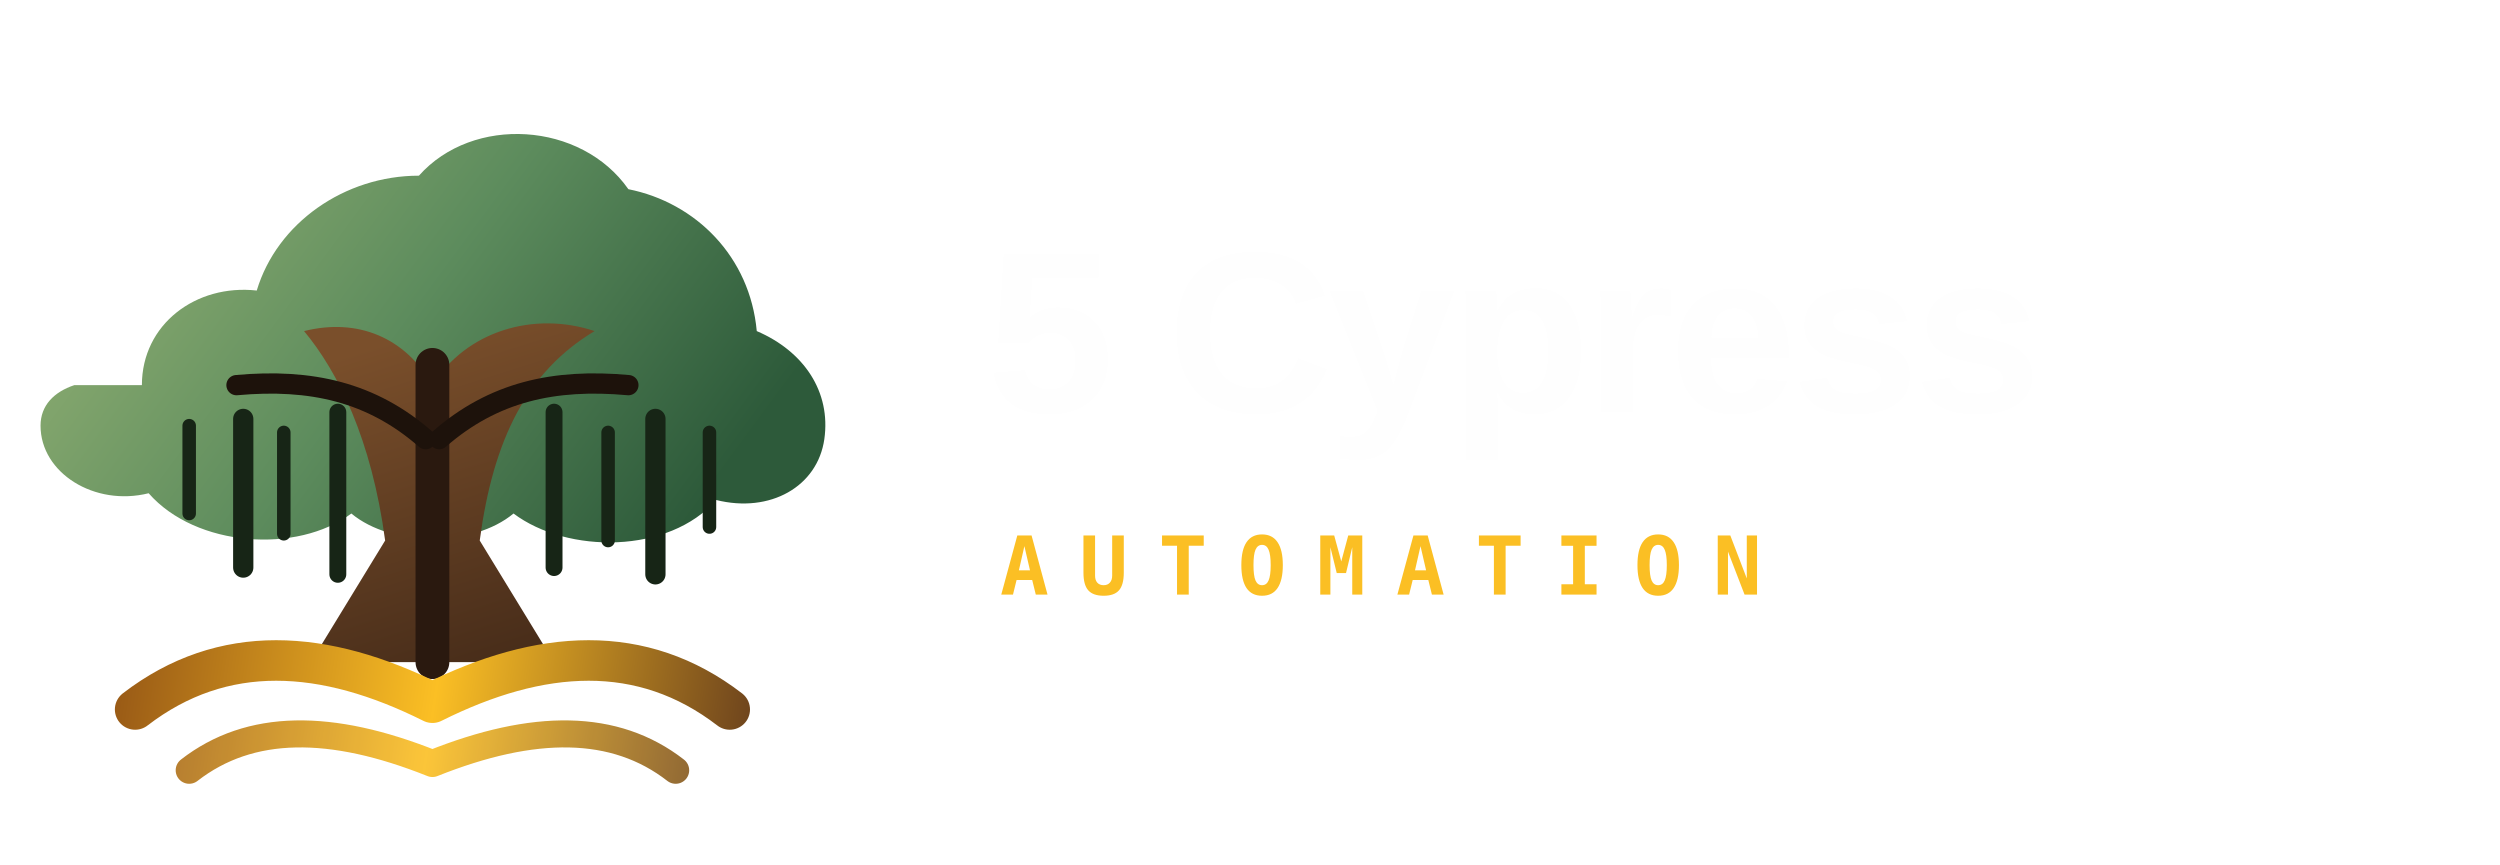
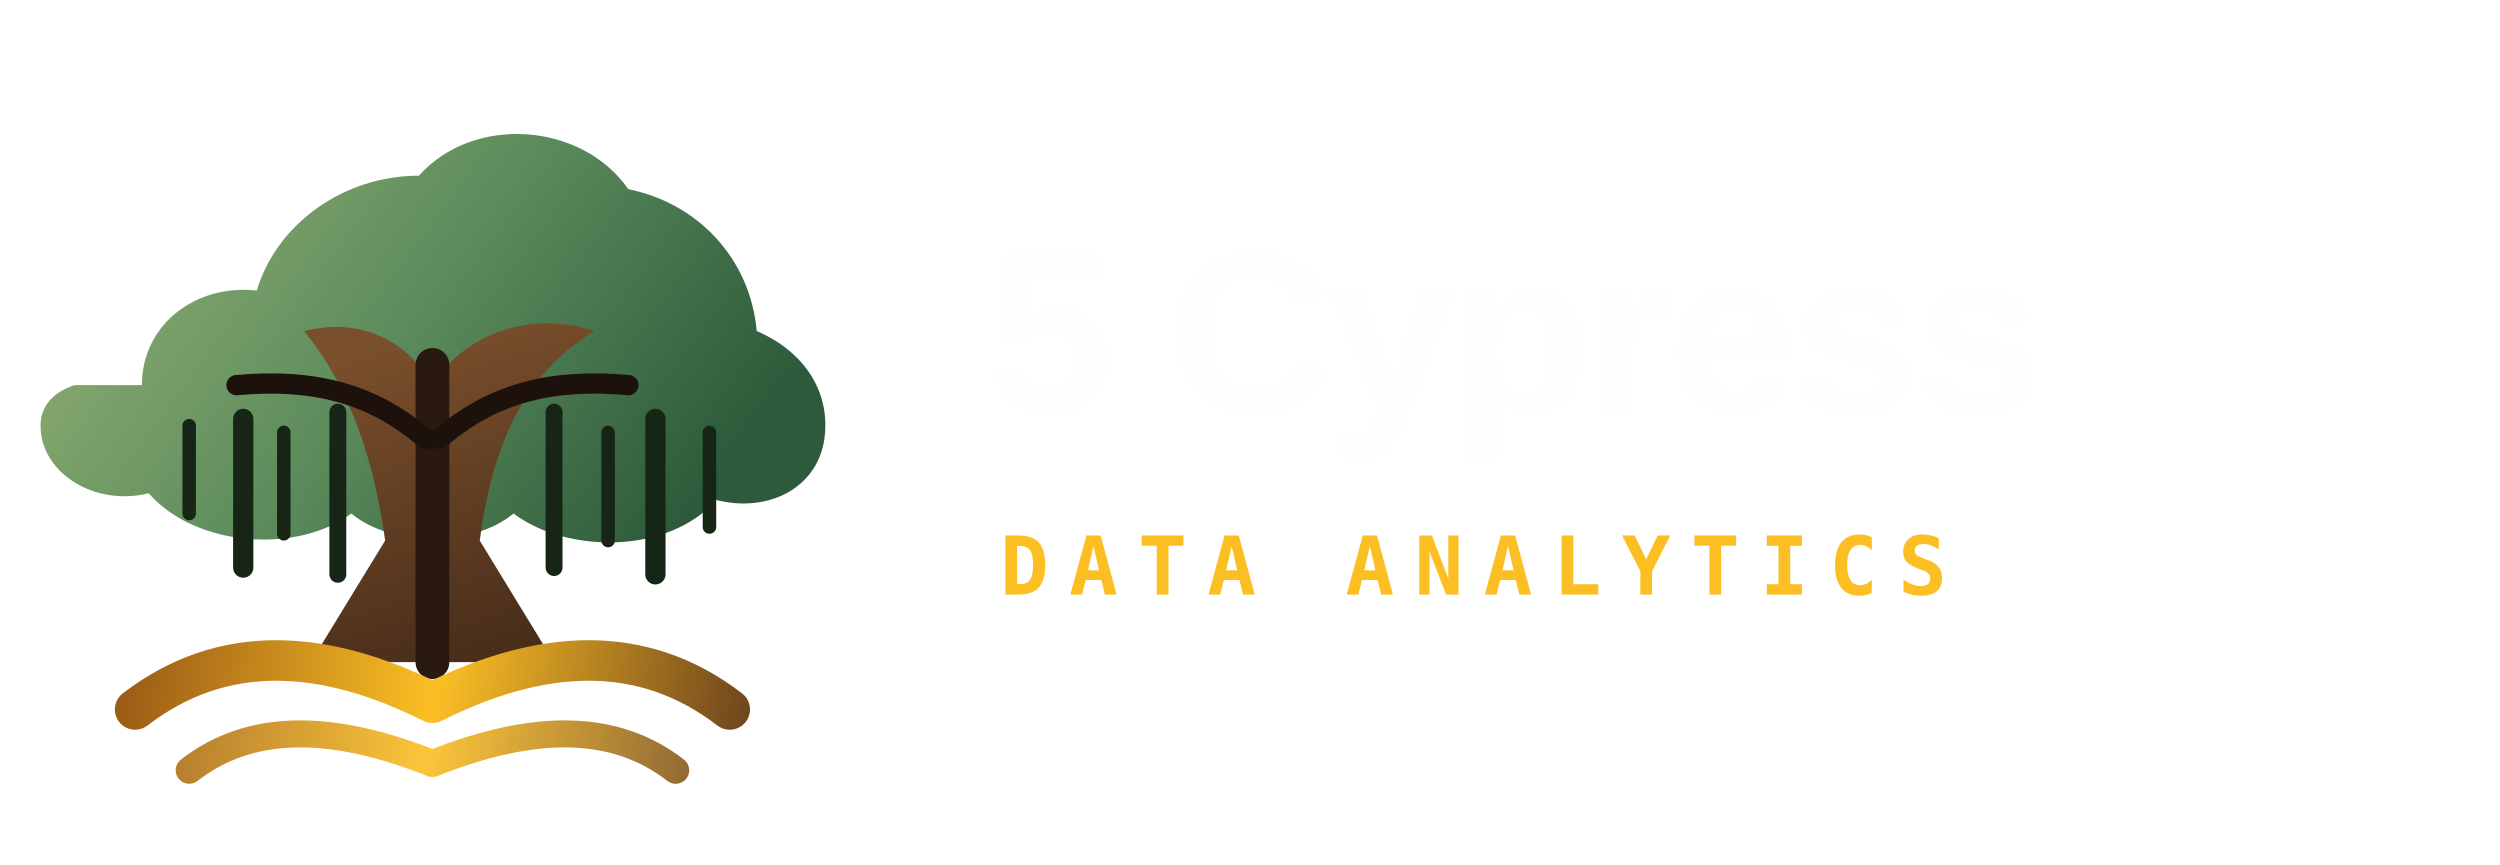
<svg xmlns="http://www.w3.org/2000/svg" viewBox="0 0 370 128" role="img" aria-labelledby="title desc">
  <defs>
    <linearGradient id="canopy" x1="24" x2="104" y1="15" y2="74" gradientUnits="userSpaceOnUse">
      <stop stop-color="#8FAE72" />
      <stop offset=".48" stop-color="#5D8C5D" />
      <stop offset="1" stop-color="#2D5A3A" />
    </linearGradient>
    <linearGradient id="trunk" x1="56" x2="75" y1="51" y2="111" gradientUnits="userSpaceOnUse">
      <stop stop-color="#7A4F2B" />
      <stop offset="1" stop-color="#3B2415" />
    </linearGradient>
    <linearGradient id="rootGold" x1="18" x2="110" y1="99" y2="113" gradientUnits="userSpaceOnUse">
      <stop stop-color="#9A5B16" />
      <stop offset=".5" stop-color="#FBBF24" />
      <stop offset="1" stop-color="#6F451D" />
    </linearGradient>
  </defs>
  <g>
    <path d="M21 57c0-9 8-15 17-14 3-10 13-17 24-17 8-9 24-8 31 2 10 2 18 10 19 21 7 3 11 9 10 16-1 7-8 11-16 9-7 8-22 8-30 2-6 5-18 5-24 0-8 6-23 5-30-3-8 2-16-3-16-10 0-3 2-5 5-6 2 0 6 0 10 0Z" fill="url(#canopy)" />
    <path d="M45 49c8-2 15 1 19 8 5-8 15-11 24-8-10 6-15 16-17 31l11 18H46l11-18c-2-15-7-25-12-31Z" fill="url(#trunk)" />
    <path d="M64 54v44" fill="none" stroke="#2A190F" stroke-width="5" stroke-linecap="round" />
    <path d="M63 65c-8-7-17-9-28-8" fill="none" stroke="#1D120B" stroke-width="3" stroke-linecap="round" />
    <path d="M65 65c8-7 17-9 28-8" fill="none" stroke="#1D120B" stroke-width="3" stroke-linecap="round" />
    <g fill="none" stroke="#172516" stroke-linecap="round">
      <path d="M36 62v22" stroke-width="3" />
      <path d="M42 64v15" stroke-width="2" />
      <path d="M50 61v24" stroke-width="2.5" />
      <path d="M82 61v23" stroke-width="2.5" />
      <path d="M90 64v16" stroke-width="2" />
      <path d="M97 62v23" stroke-width="3" />
      <path d="M105 64v14" stroke-width="2" />
      <path d="M28 63v13" stroke-width="2" />
    </g>
    <path d="M20 105c13-10 28-9 44-1 16-8 31-9 44 1" fill="none" stroke="url(#rootGold)" stroke-width="6" stroke-linecap="round" stroke-linejoin="round" />
    <path d="M28 114c9-7 21-7 36-1 15-6 27-6 36 1" fill="none" stroke="url(#rootGold)" stroke-width="4" stroke-linecap="round" stroke-linejoin="round" opacity=".9" />
  </g>
  <text x="146" y="61" fill="#FEFEFE" font-family="Space Grotesk, Arial, sans-serif" font-size="34" font-weight="700" letter-spacing="-.8">5 Cypress</text>
-   <text x="148" y="88" fill="#FBBF24" font-family="JetBrains Mono, Consolas, monospace" font-size="12" font-weight="700" letter-spacing="4.5">AUTOMATION</text>
+   <text x="148" y="88" fill="#FBBF24" font-family="JetBrains Mono, Consolas, monospace" font-size="12" font-weight="700" letter-spacing="3">DATA ANALYTICS</text>
</svg>
